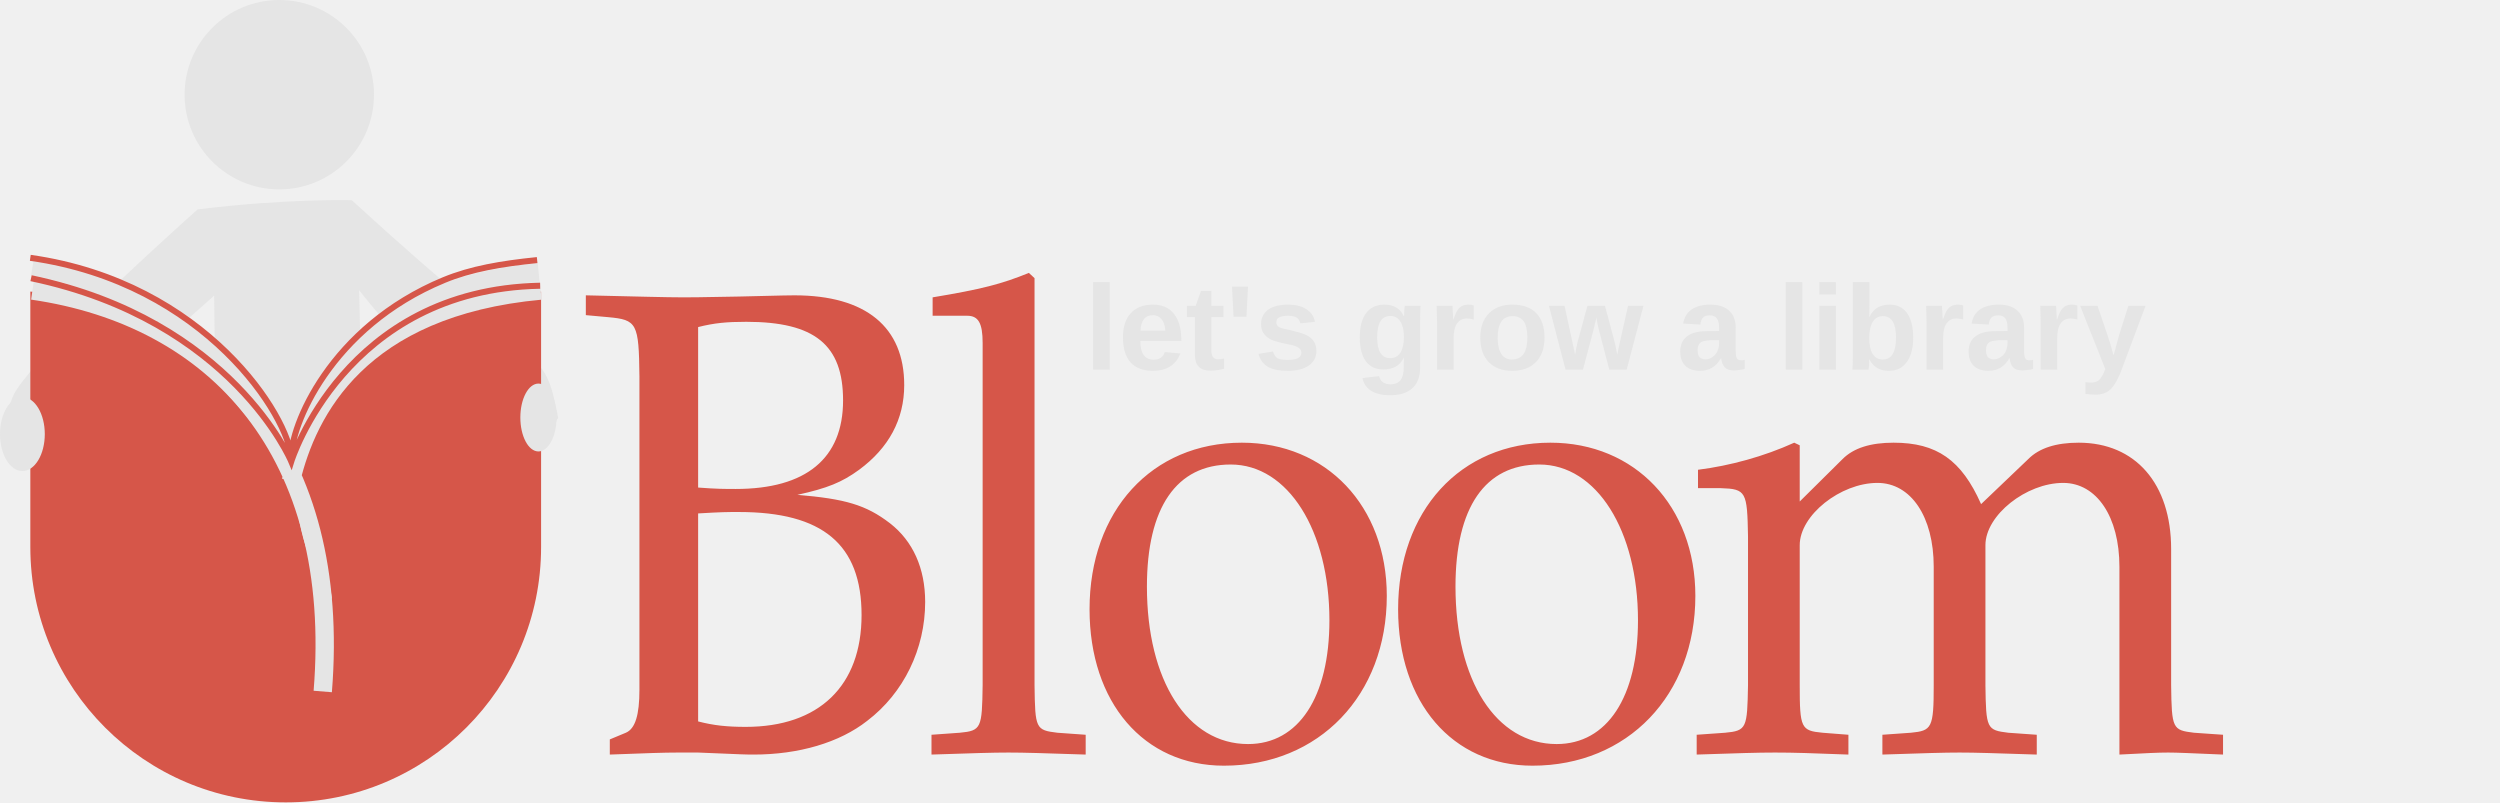
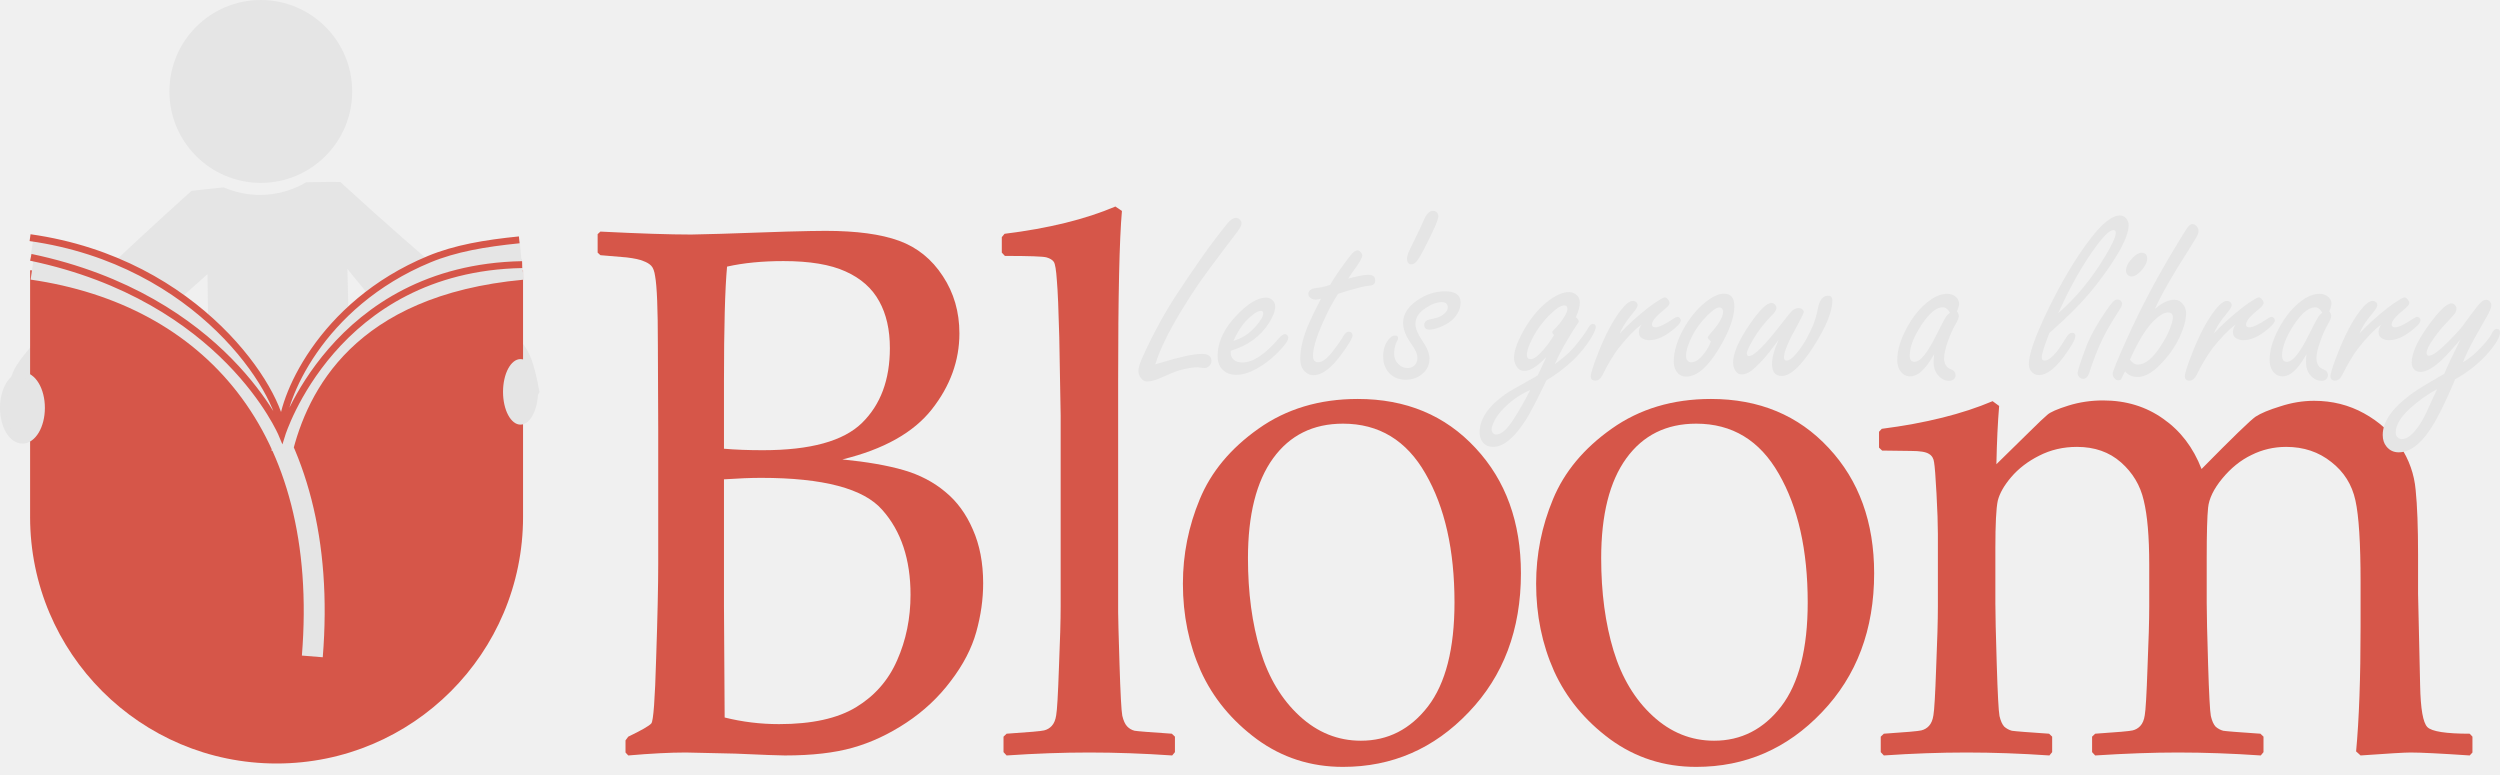
- <svg xmlns="http://www.w3.org/2000/svg" width="200" height="64.22" id="svg3436" version="1.1">
+ <svg xmlns="http://www.w3.org/2000/svg" width="1151.436" height="356.775" id="svg3436" version="1.1">
  <defs id="defs3438" />
-   <g id="layer1" transform="translate(-191.1321,-465.8722)">
-     <text xml:space="preserve" style="font-size:10.476px;font-style:normal;font-weight:normal;line-height:125%;letter-spacing:0px;word-spacing:0px;fill:#e5e5e5;fill-opacity:1;stroke:none;font-family:Sans" x="277.91" y="495.446" id="text4939-0-5-9-6-1-6-3-7">
-       <tspan id="tspan4941-7-9-0-5-7-3-0-4" x="277.91" y="495.446" style="font-size:9.654px;font-style:normal;font-variant:normal;font-weight:bold;font-stretch:normal;text-align:start;line-height:125%;writing-mode:lr-tb;text-anchor:start;fill:#e5e5e5;fill-opacity:1;stroke:none;font-family:Arial;-inkscape-font-specification:Arial Bold">let's grow a library</tspan>
-     </text>
-     <text xml:space="preserve" style="font-size:51.074px;font-style:normal;font-weight:normal;line-height:125%;letter-spacing:0px;word-spacing:0px;fill:#d65649;fill-opacity:1;stroke:none;font-family:Sans" x="244.978" y="508.334" id="text4484-8-0-2-7-9-2-4-9-9-2-0-7-0-4-6-3-0" transform="scale(0.9662789,1.034898)">
-       <tspan id="tspan4486-1-4-7-0-1-9-2-5-8-9-9-0-9-0-8-0-9" x="244.978" y="508.334" style="font-style:normal;font-variant:normal;font-weight:normal;font-stretch:normal;letter-spacing:-2.341px;fill:#d65649;fill-opacity:1;stroke:none;font-family:Palatino Linotype;-inkscape-font-specification:Palatino Linotype">Bloom</tspan>
-     </text>
-     <g id="g12117-48" transform="matrix(0.4827078,0,0,0.4827078,1516.36,-979.1691)">
-       <path style="fill:#e5e5e5;fill-opacity:1;stroke:none" d="m -2712.649,3028.315 c 14.901,-1.825 25.545,-1.52 25.545,-1.52 32.539,29.802 31.776,23.898 34.209,36.062 l -2.703,4.487 c -10.948,-0.608 -30.289,-25.648 -30.289,-25.648 l 1.216,51.09 -24.633,0 -0.608,-50.177 c -21.977,19.444 -28.901,26.559 -34.668,25.849 -1.19,-1.956 0.341,-6.517 1.244,-8.973 2.128,-5.793 30.687,-31.168 30.687,-31.168 z" id="path3103-2-6-5-2-4-1-3-2-0-3-3-4-9-8-8-4-8" />
-       <path style="fill:#d65649;fill-opacity:1;fill-rule:evenodd;stroke:#ffffff;stroke-width:0;stroke-miterlimit:4;stroke-dasharray:none" d="m -2740.377,3041.946 0,42.332 c 0,23.375 18.957,42.318 42.332,42.318 23.375,0 42.317,-18.943 42.317,-42.318 l 0,-42.332 c -23.375,0 -53.159,23.127 -34.645,51.005 -3.503,-23.375 -26.63,-51.005 -50.004,-51.005 z" id="path10-8-1-3-4-7-0-0-5-4-2-2-7-5-5-3-5-8-2-4-2" />
-       <path style="fill:#e5e5e5;fill-opacity:1;stroke:none" id="path3101-5-6-7-9-0-4-9-4-7-0-8-3-0-2-4-3-4" d="m -503.335,476.202 c 0,30.07 -24.377,54.447 -54.447,54.447 -30.07,0 -54.447,-24.377 -54.447,-54.447 0,-30.07 24.377,-54.447 54.447,-54.447 30.07,0 54.447,24.377 54.447,54.447 z" transform="matrix(0.2882449,0,0,0.2882449,-2538.339,2872.046)" />
-       <path style="fill:none;stroke:#e5e5e5;stroke-width:3.037;stroke-linecap:butt;stroke-linejoin:miter;stroke-miterlimit:4;stroke-opacity:1;stroke-dasharray:none" d="m -2655.79,3041.767 c -30.006,2.76 -38.642,19.911 -41.398,31.53 m 5.274,34.92 c 3.209,-39.598 -17.669,-62.05 -48.115,-66.449" id="path4441-5-7-9-8-3-0-0-5-5-2-7-8-2-45-5-3-5" />
-       <path style="fill:#e5e5e5;fill-opacity:1;fill-rule:nonzero;stroke:#e5e5e5;stroke-width:1;stroke-linecap:round;stroke-miterlimit:4;stroke-opacity:1;stroke-dasharray:none;stroke-dashoffset:0" id="path5011-0-8-51" d="m -3519,2522.031 c 0,3.107 -2.071,5.625 -4.625,5.625 -2.554,0 -4.625,-2.518 -4.625,-5.625 0,-3.107 2.071,-5.625 4.625,-5.625 2.554,0 4.625,2.518 4.625,5.625 z" transform="matrix(0.7242633,0,0,1,-189.6595,543.5293)" />
-       <path style="fill:#e5e5e5;fill-opacity:1;fill-rule:nonzero;stroke:#000000;stroke-width:1;stroke-linecap:round;stroke-miterlimit:4;stroke-opacity:0;stroke-dasharray:none;stroke-dashoffset:0" id="path5011-9-2-2-7" d="m -3519,2522.031 c 0,3.107 -2.071,5.625 -4.625,5.625 -2.554,0 -4.625,-2.518 -4.625,-5.625 0,-3.107 2.071,-5.625 4.625,-5.625 2.554,0 4.625,2.518 4.625,5.625 z" transform="matrix(0.6486487,0,0,1,-370.5719,540.7793)" />
-       <path style="fill:#000000;fill-opacity:0;stroke:#e5e5e5;stroke-width:3.037;stroke-linecap:butt;stroke-linejoin:miter;stroke-miterlimit:4;stroke-opacity:1;stroke-dasharray:none" d="m -2656.137,3038.745 c -30.006,2.76 -35.892,20.036 -41.398,31.53 m 0.774,0.545 c -10.774,-23.972 -33.854,-31.514 -43.24,-33.074" id="path4441-5-7-9-8-3-0-0-5-5-2-7-8-2-45-5-0-9-11" />
-       <path style="fill:none;stroke:#d65649;stroke-width:1px;stroke-linecap:butt;stroke-linejoin:miter;stroke-opacity:1" d="m -2656.382,3036.72 c -5.929,0.6 -10.973,1.461 -15.452,3.314 -18.848,7.797 -25.5,24.309 -25.298,29.561 -0.25,-6.75 -14.125,-29.125 -43.25,-33.25 m 0.125,3.375 c 33.375,7 43.125,30.375 43.125,30.375 0,0 8.875,-28.5 41.25,-29.125" id="path6055-8-52" />
+   <g id="layer1" transform="translate(508.086,-514.2046)">
+     <path d="m -231.563,631.736 -1.268,-1.188 0,-8.49 1.268,-1.189 q 27.11,1.358 41.854,1.358 5.549,0 43.915,-1.358 12.366,-0.339 17.915,-0.339 21.402,0 33.927,4.585 12.525,4.584 20.135,16.3 7.61,11.546 7.61,26.319 0,18.848 -12.683,34.978 -12.683,16.131 -41.22,23.092 17.122,1.698 28.22,4.924 11.098,3.226 19.183,10.018 8.085,6.622 12.683,17.319 4.756,10.697 4.756,24.79 0,11.037 -3.171,22.413 -3.171,11.377 -11.732,22.583 -8.402,11.207 -20.451,19.187 -12.049,7.98 -24.732,11.546 -12.524,3.566 -31.232,3.566 -3.805,0 -22.829,-0.849 -21.086,-0.51 -22.83,-0.51 -10.781,0 -26.476,1.359 l -1.268,-1.359 0,-5.603 1.268,-1.698 q 9.195,-4.415 10.622,-6.112 1.427,-1.698 2.22,-30.054 0.951,-28.356 0.951,-43.298 l 0,-62.315 -0.159,-38.544 q 0,-12.565 -0.318,-20.376 -0.318,-7.98 -0.951,-11.377 -0.475,-3.396 -1.744,-4.754 -1.268,-1.359 -3.646,-2.207 -2.22,-1.019 -7.769,-1.698 l -12.049,-1.019 z m 56.916,89.143 q 7.927,0.679 17.915,0.679 32.818,0 45.659,-12.565 12.842,-12.565 12.842,-34.469 0,-12.735 -4.915,-21.564 -4.915,-8.999 -15.537,-13.753 -10.463,-4.754 -28.537,-4.754 -14.744,0 -26,2.547 -1.427,15.281 -1.427,53.316 l 0,30.563 z m 0.318,123.782 q 12.208,3.056 25.049,3.056 22.671,0 35.512,-7.81 12.842,-7.811 18.866,-21.564 6.183,-13.923 6.183,-30.224 0,-24.451 -13,-39.053 -12.842,-14.772 -55.806,-14.772 -7.134,0 -17.122,0.679 l 0,57.901 0.318,51.788 z" style="font-style:normal;font-variant:normal;font-weight:normal;font-stretch:normal;font-size:medium;line-height:125%;font-family:'Palatino Linotype';-inkscape-font-specification:'Palatino Linotype';letter-spacing:-4.849px;word-spacing:0px;fill:#d65649;fill-opacity:1;stroke:none" id="path4913" />
+     <path d="m 5.634,609.323 3.012,2.038 q -1.744,19.527 -1.744,78.276 l 0,106.462 q 0,3.736 0.634,24.111 0.634,20.206 1.269,23.602 0.793,3.396 2.219,4.924 1.427,1.528 3.488,2.038 2.061,0.34 17.122,1.358 l 1.427,1.358 0,7.132 -1.268,1.528 q -19.817,-1.359 -38.208,-1.359 -18.232,0 -38.049,1.359 l -1.427,-1.528 0,-7.132 1.427,-1.358 q 15.378,-1.018 17.281,-1.528 2.061,-0.509 3.488,-2.038 1.585,-1.698 2.061,-4.924 0.634,-3.396 1.268,-21.904 0.793,-18.678 0.793,-28.186 l 0,-87.955 -0.634,-35.997 q -0.476,-18.847 -1.11,-26.148 -0.476,-7.302 -1.427,-8.66 -0.951,-1.358 -3.329,-2.037 -2.378,-0.679 -19.183,-0.679 l -1.427,-1.528 0,-7.132 1.268,-1.528 q 30.281,-3.736 51.049,-12.565 z" style="font-style:normal;font-variant:normal;font-weight:normal;font-stretch:normal;font-size:medium;line-height:125%;font-family:'Palatino Linotype';-inkscape-font-specification:'Palatino Linotype';letter-spacing:-4.849px;word-spacing:0px;fill:#d65649;fill-opacity:1;stroke:none" id="path4915" />
+     <path d="m 36.73,783.025 q 0,-20.206 7.768,-38.884 7.769,-18.847 26.951,-32.431 19.342,-13.754 45.818,-13.754 33.293,0 54.22,22.583 20.927,22.413 20.927,57.731 0,38.884 -24.098,64.013 -23.939,25.13 -57.867,25.13 -22.195,0 -39.635,-12.735 -17.439,-12.904 -25.842,-31.412 -8.244,-18.508 -8.244,-40.242 z m 29.963,-11.716 q 0,23.771 5.707,42.619 5.707,18.678 18.074,30.054 12.366,11.376 28.22,11.376 18.707,0 30.915,-15.791 12.208,-15.961 12.208,-47.883 0,-36.167 -13.318,-59.259 -13.159,-23.092 -38.049,-23.092 -20.61,0 -32.183,15.961 -11.574,15.961 -11.574,46.015 z m 48.037,-83.031 0,0 z m -2.378,182.701 0,0 z" style="font-style:normal;font-variant:normal;font-weight:normal;font-stretch:normal;font-size:medium;line-height:125%;font-family:'Palatino Linotype';-inkscape-font-specification:'Palatino Linotype';letter-spacing:-4.849px;word-spacing:0px;fill:#d65649;fill-opacity:1;stroke:none" id="path4917" />
+     <path d="m 199.414,783.025 q 0,-20.206 7.769,-38.884 7.768,-18.847 26.951,-32.431 19.342,-13.754 45.818,-13.754 33.293,0 54.22,22.583 20.927,22.413 20.927,57.731 0,38.884 -24.098,64.013 -23.939,25.13 -57.866,25.13 -22.195,0 -39.634,-12.735 -17.439,-12.904 -25.842,-31.412 -8.244,-18.508 -8.244,-40.242 z m 29.964,-11.716 q 0,23.771 5.707,42.619 5.707,18.678 18.073,30.054 12.366,11.376 28.22,11.376 18.708,0 30.915,-15.791 12.207,-15.961 12.207,-47.883 0,-36.167 -13.317,-59.259 -13.159,-23.092 -38.049,-23.092 -20.61,0 -32.183,15.961 -11.573,15.961 -11.573,46.015 z m 48.037,-83.031 0,0 z m -2.378,182.701 0,0 z" style="font-style:normal;font-variant:normal;font-weight:normal;font-stretch:normal;font-size:medium;line-height:125%;font-family:'Palatino Linotype';-inkscape-font-specification:'Palatino Linotype';letter-spacing:-4.849px;word-spacing:0px;fill:#d65649;fill-opacity:1;stroke:none" id="path4919" />
+     <path d="m 409.659,698.975 3.012,2.207 q -0.951,11.207 -1.268,26.828 l 15.061,-14.772 q 6.341,-6.282 8.402,-7.981 2.061,-1.868 9.671,-4.245 7.61,-2.377 16.013,-2.377 15.854,0 27.744,8.49 11.89,8.32 17.597,23.092 21.403,-21.734 24.891,-24.111 3.646,-2.377 11.415,-4.754 7.769,-2.547 15.537,-2.547 12.525,0 22.988,5.773 10.464,5.773 16.647,15.112 6.183,9.339 7.134,20.206 1.11,10.867 1.11,29.884 l 0,17.829 q 0,2.886 0.951,42.279 0.318,16.131 3.329,19.187 3.012,3.056 19.5,3.056 l 1.268,1.358 0,7.301 -1.268,1.359 q -20.135,-1.359 -27.269,-1.359 -3.963,0 -22.988,1.359 l -2.061,-1.868 q 2.061,-22.074 2.061,-57.561 l 0,-20.375 q 0,-26.998 -2.378,-37.695 -2.378,-10.867 -11.098,-17.659 -8.72,-6.962 -20.769,-6.962 -8.561,0 -16.012,3.736 -7.451,3.566 -13.476,10.867 -5.866,7.132 -6.5,13.414 -0.634,6.113 -0.634,22.753 l 0,21.225 q 0,7.471 0.634,28.016 0.634,20.545 1.268,23.942 0.792,3.396 2.22,4.924 1.585,1.359 3.488,1.868 2.061,0.34 17.122,1.358 l 1.427,1.358 0,7.132 -1.268,1.528 q -19.817,-1.359 -38.208,-1.359 -16.964,0 -38.049,1.359 l -1.427,-1.528 0,-7.132 1.427,-1.358 q 15.378,-1.018 17.281,-1.528 2.061,-0.509 3.488,-2.038 1.586,-1.698 2.061,-4.924 0.634,-3.396 1.268,-21.904 0.793,-18.678 0.793,-28.186 l 0,-19.357 q 0,-19.187 -2.537,-29.545 -2.378,-10.357 -10.463,-17.489 -8.086,-7.132 -20.293,-7.132 -9.512,0 -17.439,4.075 -7.768,3.905 -12.842,9.848 -4.915,5.773 -6.183,10.867 -1.11,5.094 -1.11,22.074 l 0,25.13 q 0,7.471 0.634,28.016 0.634,20.545 1.268,23.942 0.793,3.396 2.22,4.924 1.585,1.359 3.488,1.868 2.061,0.34 17.122,1.358 l 1.427,1.358 0,7.132 -1.268,1.528 q -19.817,-1.359 -38.208,-1.359 -18.232,0 -38.049,1.359 l -1.427,-1.528 0,-7.132 1.427,-1.358 q 15.378,-1.018 17.281,-1.528 2.061,-0.509 3.488,-2.038 1.586,-1.698 2.061,-4.924 0.634,-3.396 1.269,-21.904 0.793,-18.678 0.793,-28.186 l 0,-33.45 q 0,-6.792 -0.634,-18.508 -0.634,-11.716 -1.11,-14.433 -0.318,-2.717 -2.378,-3.905 -2.061,-1.359 -8.244,-1.359 l -13.317,-0.172 -1.427,-1.358 0,-7.301 1.268,-1.359 q 30.281,-3.905 51.049,-12.735 z" style="font-style:normal;font-variant:normal;font-weight:normal;font-stretch:normal;font-size:medium;line-height:125%;font-family:'Palatino Linotype';-inkscape-font-specification:'Palatino Linotype';letter-spacing:-4.849px;word-spacing:0px;fill:#d65649;fill-opacity:1;stroke:none" id="path4921" />
+     <path style="fill:#e5e5e5;fill-opacity:1;stroke:none" d="m -356.423,597.985 c -2.581,0 -6.334,0.055 -10.642,0.167 a 42.094,42.116 0 0 1 -21.271,5.832 42.094,42.116 0 0 1 -16.722,-3.484 c -4.722,0.454 -9.66,0.987 -14.796,1.616 0,0 -76.602,68.095 -82.31,83.64 -2.42,6.591 -6.528,18.833 -3.335,24.081 15.467,1.907 34.039,-17.187 92.984,-69.365 l 1.633,134.651 66.068,0 -3.263,-137.1 c 0,0 51.876,67.192 81.24,68.824 l 7.251,-12.04 c -6.525,-32.643 -4.478,-16.798 -91.754,-96.774 0,0 -1.783,-0.05 -5.084,-0.05 z" id="path4857" />
+     <path id="path4859" d="m -494.224,638.695 0,113.598 c 0,62.726 50.846,113.56 113.54,113.56 62.695,0 113.502,-50.834 113.502,-113.56 l 0,-113.598 c -62.694,0 -142.582,62.062 -92.922,136.874 -9.395,-62.726 -71.426,-136.874 -134.12,-136.874 z" style="fill:#d65649;fill-opacity:1;fill-rule:evenodd;stroke:#ffffff;stroke-width:0;stroke-miterlimit:4;stroke-dasharray:none" />
+     <path id="path4863" d="m -267.348,638.215 c -80.48,7.408 -103.644,53.431 -111.036,84.611 m 14.147,93.708 c 8.607,-106.263 -47.391,-166.513 -129.052,-178.319" style="fill:none;stroke:#e5e5e5;stroke-width:9.644;stroke-linecap:butt;stroke-linejoin:miter;stroke-miterlimit:4;stroke-dasharray:none;stroke-opacity:1" />
+     <ellipse ry="15.095" rx="8.984" cy="702.065" cx="-497.75" id="ellipse4865" style="fill:#e5e5e5;fill-opacity:1;fill-rule:nonzero;stroke:#e5e5e5;stroke-width:2.703;stroke-linecap:round;stroke-miterlimit:4;stroke-dasharray:none;stroke-dashoffset:0;stroke-opacity:1" />
+     <ellipse ry="15.095" rx="8.046" cy="694.686" cx="-268.358" id="ellipse4867" style="fill:#e5e5e5;fill-opacity:1;fill-rule:nonzero;stroke:#000000;stroke-width:2.558;stroke-linecap:round;stroke-miterlimit:4;stroke-dasharray:none;stroke-dashoffset:0;stroke-opacity:0" />
+     <path id="path4869" d="m -268.279,630.106 c -80.48,7.408 -96.268,53.766 -111.036,84.61 m 2.076,1.462 c -28.896,-64.329 -90.803,-84.568 -115.976,-88.756" style="fill:#000000;fill-opacity:0;stroke:#e5e5e5;stroke-width:9.644;stroke-linecap:butt;stroke-linejoin:miter;stroke-miterlimit:4;stroke-dasharray:none;stroke-opacity:1" />
+     <path id="path4871" d="m -268.935,624.671 c -15.902,1.61 -29.43,3.92 -41.445,8.893 -50.552,20.922 -68.395,65.235 -67.853,79.328 -0.67,-18.114 -37.885,-78.157 -116.003,-89.227 m 0.335,9.057 c 89.517,18.785 115.668,81.512 115.668,81.512 0,0 23.804,-76.481 110.639,-78.158" style="fill:none;stroke:#d65649;stroke-width:3.176px;stroke-linecap:butt;stroke-linejoin:miter;stroke-opacity:1" />
+     <ellipse style="fill:#e5e5e5;fill-opacity:1;stroke:none;stroke-width:3.069;stroke-miterlimit:4;stroke-dasharray:none;stroke-opacity:1" id="circle5750" cx="-387.971" cy="556.32" rx="42.094" ry="42.116" />
+     <g transform="matrix(3.175773,0,0,3.175773,-87.34134,116.4707)" id="text4939-0-5-9-6-1-6-3-7-2-0" style="font-style:normal;font-variant:normal;font-weight:normal;font-stretch:normal;font-size:40.598px;line-height:125%;font-family:'Freestyle Script';-inkscape-font-specification:'Freestyle Script';letter-spacing:0px;word-spacing:0px;fill:#e5e5e5;fill-opacity:1;stroke:none">
+       <path id="path4960" style="font-style:normal;font-variant:normal;font-weight:normal;font-stretch:normal;font-size:37.415px;line-height:125%;font-family:'Freestyle Script';-inkscape-font-specification:'Freestyle Script';text-align:start;writing-mode:lr-tb;text-anchor:start;fill:#e5e5e5;fill-opacity:1;stroke:none" d="m 35.061,178.084 q 0.493,-0.146 0.731,-0.219 4.22,-1.297 6.047,-1.297 1.37,0 1.37,1.023 0,0.402 -0.311,0.713 -0.311,0.311 -0.694,0.311 -0.183,0 -0.53,-0.055 -0.292,-0.055 -0.475,-0.055 -1.078,0 -2.832,0.493 -0.639,0.201 -2.466,1.023 -1.224,0.548 -2.01,0.548 -0.566,0 -0.932,-0.53 -0.347,-0.493 -0.347,-1.041 0,-0.676 0.749,-2.284 2.284,-4.969 4.896,-8.915 3.745,-5.663 5.81,-8.312 0.566,-0.712 1.133,-1.443 0.895,-1.206 1.553,-1.206 0.329,0 0.585,0.256 0.237,0.256 0.237,0.53 0,0.402 -0.621,1.242 -0.128,0.164 -1.516,1.991 -2.594,3.416 -3.873,5.225 -1.261,1.809 -2.704,4.184 -2.832,4.659 -3.8,7.819 z" />
+       <path id="path4962" style="font-style:normal;font-variant:normal;font-weight:normal;font-stretch:normal;font-size:37.415px;line-height:125%;font-family:'Freestyle Script';-inkscape-font-specification:'Freestyle Script';text-align:start;writing-mode:lr-tb;text-anchor:start;fill:#e5e5e5;fill-opacity:1;stroke:none" d="m 46.004,176.111 0,0.329 q 0,0.402 0.201,0.694 0.457,0.676 1.498,0.676 2.284,0 5.28,-3.508 0.53,-0.603 0.895,-0.603 0.201,0 0.365,0.201 0.11,0.146 0.11,0.274 0,0.713 -1.754,2.412 -1.37,1.334 -2.923,2.174 -1.553,0.84 -2.887,0.84 -1.37,0 -2.156,-0.95 -0.53,-0.658 -0.53,-1.79 0,-3.087 2.905,-6.047 2.357,-2.412 4.111,-2.412 0.475,0 0.859,0.292 0.475,0.384 0.475,1.005 0,0.968 -0.895,2.375 -1.845,2.923 -5.554,4.037 z m 0.402,-1.425 q 1.279,-0.438 2.01,-0.987 1.279,-0.987 2.028,-2.229 0.274,-0.438 0.274,-0.786 0,-0.365 -0.347,-0.365 -0.475,0 -1.352,0.713 -1.571,1.261 -2.612,3.654 z" />
+       <path id="path4964" style="font-style:normal;font-variant:normal;font-weight:normal;font-stretch:normal;font-size:37.415px;line-height:125%;font-family:'Freestyle Script';-inkscape-font-specification:'Freestyle Script';text-align:start;writing-mode:lr-tb;text-anchor:start;fill:#e5e5e5;fill-opacity:1;stroke:none" d="m 61.569,167.853 q -1.187,1.845 -2.192,4.129 -1.443,3.252 -1.443,4.86 0,0.457 0.183,0.694 0.201,0.237 0.585,0.237 0.913,0 2.211,-1.717 0.822,-1.06 1.462,-2.119 0.347,-0.603 0.749,-0.603 0.237,0 0.402,0.164 0.146,0.164 0.146,0.329 0,0.676 -1.772,3.014 -2.119,2.813 -3.873,2.813 -0.932,0 -1.553,-0.859 -0.384,-0.548 -0.384,-1.553 0,-2.211 1.279,-5.152 0.311,-0.731 1.717,-3.526 -0.493,0.128 -0.749,0.128 -0.384,0 -0.676,-0.183 -0.402,-0.256 -0.402,-0.639 0,-0.457 0.53,-0.731 0.146,-0.073 1.352,-0.237 0.438,-0.073 1.279,-0.347 0.639,-1.151 2.083,-3.124 0.804,-1.096 1.114,-1.425 0.438,-0.457 0.767,-0.457 0.237,0 0.475,0.256 0.219,0.237 0.219,0.475 0,0.475 -1.023,1.882 -0.676,0.913 -1.005,1.48 2.028,-0.548 2.905,-0.548 1.005,0 1.005,0.84 0,0.42 -0.347,0.621 -0.183,0.11 -0.95,0.183 -0.311,-0.018 -2.759,0.694 -0.676,0.201 -1.334,0.42 z" />
+       <path id="path4966" style="font-style:normal;font-variant:normal;font-weight:normal;font-stretch:normal;font-size:37.415px;line-height:125%;font-family:'Freestyle Script';-inkscape-font-specification:'Freestyle Script';text-align:start;writing-mode:lr-tb;text-anchor:start;fill:#e5e5e5;fill-opacity:1;stroke:none" d="m 75.344,155.814 q 0.256,0 0.457,0.146 0.311,0.237 0.311,0.639 0,0.786 -2.174,4.951 -0.767,1.462 -1.169,1.79 -0.292,0.237 -0.566,0.237 -0.639,0 -0.639,-0.859 0,-0.53 0.658,-1.79 1.589,-3.252 1.717,-3.599 0.585,-1.516 1.407,-1.516 z" />
+       <path id="path4968" style="font-style:normal;font-variant:normal;font-weight:normal;font-stretch:normal;font-size:37.415px;line-height:125%;font-family:'Freestyle Script';-inkscape-font-specification:'Freestyle Script';text-align:start;writing-mode:lr-tb;text-anchor:start;fill:#e5e5e5;fill-opacity:1;stroke:none" d="m 77.08,167.488 q 1.133,0 1.699,0.402 0.566,0.402 0.566,1.224 0,1.078 -0.804,2.083 -0.767,0.95 -2.302,1.535 -0.84,0.311 -1.407,0.311 -0.767,0 -0.767,-0.676 0,-0.457 0.438,-0.694 0.11,-0.055 1.242,-0.311 0.676,-0.146 1.242,-0.639 0.493,-0.42 0.493,-0.913 0,-0.384 -0.219,-0.566 -0.219,-0.183 -0.658,-0.183 -1.06,0 -2.338,0.859 -1.48,0.968 -1.48,2.302 0,0.95 0.968,2.375 1.078,1.553 1.078,2.631 0,1.608 -1.425,2.521 -0.877,0.566 -1.991,0.566 -1.754,0 -2.667,-1.261 -0.639,-0.895 -0.639,-2.119 0,-1.425 0.731,-2.393 0.475,-0.639 0.987,-0.639 0.457,0 0.457,0.365 0,0.146 -0.164,0.438 -0.42,0.786 -0.42,1.845 0,0.895 0.639,1.516 0.566,0.548 1.297,0.548 0.712,0 1.114,-0.475 0.329,-0.402 0.329,-1.023 0,-0.767 -0.877,-1.991 -1.206,-1.681 -1.206,-3.051 0,-1.827 1.991,-3.234 1.937,-1.352 4.092,-1.352 z" />
+       <path id="path4970" style="font-style:normal;font-variant:normal;font-weight:normal;font-stretch:normal;font-size:37.415px;line-height:125%;font-family:'Freestyle Script';-inkscape-font-specification:'Freestyle Script';text-align:start;writing-mode:lr-tb;text-anchor:start;fill:#e5e5e5;fill-opacity:1;stroke:none" d="m 93.01,178.047 q 1.955,-1.425 2.905,-2.594 1.407,-1.699 1.991,-2.759 0.292,-0.475 0.603,-0.475 0.438,0 0.438,0.42 0,0.493 -0.694,1.644 -2.156,3.508 -6.467,6.12 -2.01,4.202 -2.96,5.7 -2.521,3.946 -4.75,3.946 -1.169,0 -1.681,-0.913 -0.292,-0.53 -0.292,-1.206 0,-2.868 3.69,-5.499 0.585,-0.438 4.732,-2.74 0.804,-1.699 1.242,-2.667 -1.918,2.01 -3.179,2.01 -0.786,0 -1.224,-0.804 -0.274,-0.53 -0.274,-1.096 0,-1.315 1.078,-3.38 1.535,-2.978 3.69,-4.713 1.809,-1.443 3.197,-1.443 0.712,0 1.224,0.53 0.347,0.347 0.347,1.023 0,0.84 -0.566,2.083 0.42,0.402 0.42,0.603 0,0.128 -0.183,0.365 -0.493,0.676 -1.589,2.539 -0.968,1.626 -1.699,3.307 z m -0.128,-4.22 q -0.256,-0.274 -0.256,-0.384 0,-0.164 0.274,-0.42 0.913,-0.877 1.48,-1.827 0.457,-0.749 0.457,-1.169 0,-0.493 -0.457,-0.493 -0.786,0 -2.247,1.498 -1.736,1.772 -2.704,3.964 -0.475,1.096 -0.475,1.681 0,0.329 0.146,0.493 0.146,0.164 0.42,0.164 0.639,0 1.79,-1.315 0.731,-0.84 1.242,-1.644 0.347,-0.53 0.329,-0.548 z m -3.453,7.984 q -2.412,1.023 -4.257,3.106 -0.859,0.968 -1.224,2.046 -0.11,0.329 -0.11,0.548 0,0.237 0.11,0.42 0.201,0.329 0.566,0.329 1.133,0 2.649,-2.43 1.315,-2.101 2.265,-4.019 z" />
+       <path id="path4972" style="font-style:normal;font-variant:normal;font-weight:normal;font-stretch:normal;font-size:37.415px;line-height:125%;font-family:'Freestyle Script';-inkscape-font-specification:'Freestyle Script';text-align:start;writing-mode:lr-tb;text-anchor:start;fill:#e5e5e5;fill-opacity:1;stroke:none" d="m 102.419,173.608 q 1.79,-1.918 4.129,-3.745 0.84,-0.658 1.79,-1.224 0.475,-0.274 0.603,-0.274 0.274,0 0.548,0.402 0.164,0.219 0.164,0.402 0,0.329 -0.694,0.895 -1.863,1.48 -1.863,2.229 0,0.42 0.475,0.42 0.786,0 2.704,-1.297 0.329,-0.219 0.548,-0.219 0.146,0 0.292,0.146 0.164,0.164 0.164,0.347 0,0.548 -1.535,1.681 -1.608,1.206 -3.051,1.206 -0.585,0 -1.078,-0.311 -0.42,-0.256 -0.42,-0.913 0,-0.457 0.384,-1.041 -1.443,1.023 -3.398,3.508 -1.133,1.535 -2.247,3.782 -0.42,0.84 -1.041,0.84 -0.676,0 -0.676,-0.639 0,-0.621 1.06,-3.325 1.571,-4.019 3.288,-6.23 1.06,-1.37 1.772,-1.37 0.237,0 0.438,0.146 0.237,0.183 0.237,0.457 0,0.274 -0.365,0.767 -0.073,0.091 -0.968,1.224 -0.822,1.078 -1.261,2.137 z" />
+       <path id="path4974" style="font-style:normal;font-variant:normal;font-weight:normal;font-stretch:normal;font-size:37.415px;line-height:125%;font-family:'Freestyle Script';-inkscape-font-specification:'Freestyle Script';text-align:start;writing-mode:lr-tb;text-anchor:start;fill:#e5e5e5;fill-opacity:1;stroke:none" d="m 117.546,167.835 q 1.498,0 1.498,1.827 0,2.43 -2.247,6.157 -2.448,4.037 -4.732,4.037 -1.06,0 -1.553,-0.987 -0.256,-0.493 -0.256,-1.187 0,-2.338 1.608,-5.079 1.498,-2.539 3.526,-3.946 1.187,-0.822 2.156,-0.822 z m -1.9,6.906 q -0.457,-0.365 -0.457,-0.566 0,-0.146 0.585,-0.804 1.644,-1.845 1.644,-2.978 0,-0.146 -0.091,-0.292 -0.146,-0.274 -0.457,-0.274 -0.585,0 -1.717,1.133 -1.462,1.462 -2.229,3.014 -0.895,1.772 -0.895,2.941 0,0.311 0.164,0.548 0.237,0.329 0.603,0.329 0.877,0 1.882,-1.315 0.438,-0.548 0.712,-1.133 0.274,-0.585 0.256,-0.603 z" />
+       <path id="path4976" style="font-style:normal;font-variant:normal;font-weight:normal;font-stretch:normal;font-size:37.415px;line-height:125%;font-family:'Freestyle Script';-inkscape-font-specification:'Freestyle Script';text-align:start;writing-mode:lr-tb;text-anchor:start;fill:#e5e5e5;fill-opacity:1;stroke:none" d="m 125.475,174.521 q -1.571,2.119 -2.32,2.923 -0.932,1.005 -1.608,1.535 -0.767,0.566 -1.425,0.566 -0.639,0 -0.987,-0.639 -0.274,-0.493 -0.274,-1.096 0,-1.991 2.375,-5.481 2.156,-3.161 3.197,-3.161 0.256,0 0.493,0.237 0.219,0.219 0.219,0.512 0,0.402 -0.713,1.114 -1.516,1.498 -2.631,3.38 -0.95,1.608 -0.95,2.101 0,0.365 0.329,0.365 1.096,0 4.75,-4.75 1.187,-1.535 1.443,-1.772 0.475,-0.438 0.968,-0.438 0.329,0 0.566,0.183 0.201,0.183 0.201,0.384 0,0.219 -0.877,1.845 -1.991,3.508 -1.991,4.732 0,0.475 0.384,0.475 0.658,0 1.809,-1.516 1.096,-1.425 2.028,-3.617 0.402,-0.95 0.712,-2.503 0.365,-1.772 1.462,-1.772 0.621,0 0.621,0.694 0,2.393 -2.667,6.577 -2.777,4.366 -4.677,4.366 -1.407,0 -1.407,-1.736 0,-1.425 0.968,-3.508 z" />
+       <path id="path4978" style="font-style:normal;font-variant:normal;font-weight:normal;font-stretch:normal;font-size:37.415px;line-height:125%;font-family:'Freestyle Script';-inkscape-font-specification:'Freestyle Script';text-align:start;writing-mode:lr-tb;text-anchor:start;fill:#e5e5e5;fill-opacity:1;stroke:none" d="m 148.019,176.604 q -0.603,1.06 -1.187,1.79 -1.151,1.425 -2.284,1.425 -0.987,0 -1.535,-0.932 -0.347,-0.603 -0.347,-1.425 0,-2.028 1.279,-4.476 1.425,-2.722 3.435,-4.184 1.315,-0.95 2.539,-0.95 0.767,0 1.279,0.475 0.438,0.42 0.438,0.95 0,0.402 -0.311,1.114 0.274,0.384 0.274,0.676 0,0.384 -0.512,1.261 -0.53,0.895 -1.06,2.375 -0.566,1.571 -0.566,2.521 0,0.767 0.457,1.261 0.128,0.128 0.749,0.42 0.457,0.219 0.457,0.767 0,0.347 -0.256,0.566 -0.274,0.237 -0.639,0.237 -0.987,0 -1.699,-0.877 -0.585,-0.712 -0.585,-1.79 0,-0.365 0.073,-1.206 z m 2.284,-6.011 q -0.219,-0.402 -0.475,-0.585 -0.256,-0.201 -0.548,-0.201 -1.388,0 -3.014,2.43 -1.79,2.686 -1.79,4.549 0,0.457 0.164,0.694 0.183,0.237 0.53,0.237 0.877,0 2.046,-1.863 0.658,-1.023 1.626,-3.014 0.639,-1.297 0.932,-1.717 0.146,-0.219 0.53,-0.53 z" />
+       <path id="path4980" style="font-style:normal;font-variant:normal;font-weight:normal;font-stretch:normal;font-size:37.415px;line-height:125%;font-family:'Freestyle Script';-inkscape-font-specification:'Freestyle Script';text-align:start;writing-mode:lr-tb;text-anchor:start;fill:#e5e5e5;fill-opacity:1;stroke:none" d="m 164.716,173.553 q -0.548,1.425 -0.822,2.302 -0.274,0.877 -0.274,1.224 0,0.457 0.438,0.457 0.658,0 1.699,-1.242 0.493,-0.603 1.462,-2.174 0.384,-0.621 0.804,-0.621 0.475,0 0.475,0.457 0,0.786 -1.809,3.179 -1.882,2.503 -3.489,2.503 -0.694,0 -1.133,-0.585 -0.311,-0.42 -0.311,-1.023 0,-1.023 0.621,-2.832 0.621,-1.809 1.845,-4.403 3.142,-6.595 6.412,-10.87 2.612,-3.435 4.33,-3.435 0.548,0 0.895,0.42 0.365,0.42 0.365,0.968 0,2.558 -4.567,8.513 -2.046,2.649 -4.896,5.298 -0.749,0.694 -2.046,1.863 z m 1.297,-2.905 q 3.8,-3.252 6.796,-8.221 1.553,-2.576 1.553,-3.416 0,-0.402 -0.347,-0.402 -1.005,0 -3.654,4.001 -2.192,3.288 -4.348,8.038 z" />
+       <path id="path4982" style="font-style:normal;font-variant:normal;font-weight:normal;font-stretch:normal;font-size:37.415px;line-height:125%;font-family:'Freestyle Script';-inkscape-font-specification:'Freestyle Script';text-align:start;writing-mode:lr-tb;text-anchor:start;fill:#e5e5e5;fill-opacity:1;stroke:none" d="m 174.618,168.675 q 0.311,0 0.512,0.237 0.146,0.201 0.146,0.402 0,0.329 -0.53,1.096 -1.9,2.941 -2.704,4.841 -0.859,1.955 -1.516,4.019 -0.292,0.913 -0.913,0.913 -0.365,0 -0.585,-0.292 -0.201,-0.237 -0.201,-0.512 0,-0.548 1.169,-3.654 0.913,-2.448 2.96,-5.408 0.658,-0.968 0.987,-1.297 0.329,-0.347 0.676,-0.347 z m 3.471,-6.778 q 0.822,0 0.822,0.84 0,0.767 -0.804,1.699 -0.767,0.895 -1.48,0.895 -0.347,0 -0.566,-0.256 -0.219,-0.237 -0.219,-0.585 0,-0.877 0.968,-1.863 0.713,-0.731 1.279,-0.731 z" />
+       <path id="path4984" style="font-style:normal;font-variant:normal;font-weight:normal;font-stretch:normal;font-size:37.415px;line-height:125%;font-family:'Freestyle Script';-inkscape-font-specification:'Freestyle Script';text-align:start;writing-mode:lr-tb;text-anchor:start;fill:#e5e5e5;fill-opacity:1;stroke:none" d="m 180.044,170.027 q 1.553,-1.315 2.795,-1.315 0.767,0 1.261,0.639 0.457,0.566 0.457,1.315 0,1.425 -0.932,3.453 -1.041,2.247 -3.014,4.184 -1.626,1.608 -3.106,1.608 -0.548,0 -1.005,-0.201 -0.438,-0.201 -0.786,-0.603 -0.146,0.256 -0.183,0.329 -0.311,0.676 -0.42,0.822 -0.128,0.146 -0.384,0.146 -0.329,0 -0.621,-0.384 -0.201,-0.256 -0.201,-0.548 0,-0.512 2.101,-5.17 2.941,-6.504 6.814,-12.934 1.571,-2.631 1.918,-3.087 0.384,-0.548 0.712,-0.548 0.402,0 0.712,0.402 0.201,0.256 0.201,0.603 0,0.384 -0.347,0.968 -0.073,0.128 -1.151,1.882 -3.307,5.115 -4.823,8.44 z m -3.636,7.362 q 0.274,0.365 0.548,0.548 0.292,0.183 0.603,0.183 1.589,0 3.362,-2.759 0.822,-1.242 1.297,-2.466 0.42,-1.096 0.42,-1.626 0,-0.365 -0.164,-0.53 -0.164,-0.183 -0.512,-0.183 -0.84,0 -2.028,1.151 -1.187,1.133 -2.338,3.27 -0.548,1.023 -0.95,1.918 -0.237,0.493 -0.237,0.493 z" />
+       <path id="path4986" style="font-style:normal;font-variant:normal;font-weight:normal;font-stretch:normal;font-size:37.415px;line-height:125%;font-family:'Freestyle Script';-inkscape-font-specification:'Freestyle Script';text-align:start;writing-mode:lr-tb;text-anchor:start;fill:#e5e5e5;fill-opacity:1;stroke:none" d="m 188.576,173.608 q 1.79,-1.918 4.129,-3.745 0.84,-0.658 1.79,-1.224 0.475,-0.274 0.603,-0.274 0.274,0 0.548,0.402 0.164,0.219 0.164,0.402 0,0.329 -0.694,0.895 -1.863,1.48 -1.863,2.229 0,0.42 0.475,0.42 0.786,0 2.704,-1.297 0.329,-0.219 0.548,-0.219 0.146,0 0.292,0.146 0.164,0.164 0.164,0.347 0,0.548 -1.535,1.681 -1.608,1.206 -3.051,1.206 -0.585,0 -1.078,-0.311 -0.42,-0.256 -0.42,-0.913 0,-0.457 0.384,-1.041 -1.443,1.023 -3.398,3.508 -1.133,1.535 -2.247,3.782 -0.42,0.84 -1.041,0.84 -0.676,0 -0.676,-0.639 0,-0.621 1.06,-3.325 1.571,-4.019 3.288,-6.23 1.06,-1.37 1.772,-1.37 0.237,0 0.438,0.146 0.237,0.183 0.237,0.457 0,0.274 -0.365,0.767 -0.073,0.091 -0.968,1.224 -0.822,1.078 -1.261,2.137 z" />
+       <path id="path4988" style="font-style:normal;font-variant:normal;font-weight:normal;font-stretch:normal;font-size:37.415px;line-height:125%;font-family:'Freestyle Script';-inkscape-font-specification:'Freestyle Script';text-align:start;writing-mode:lr-tb;text-anchor:start;fill:#e5e5e5;fill-opacity:1;stroke:none" d="m 202.022,176.604 q -0.603,1.06 -1.187,1.79 -1.151,1.425 -2.284,1.425 -0.987,0 -1.535,-0.932 -0.347,-0.603 -0.347,-1.425 0,-2.028 1.279,-4.476 1.425,-2.722 3.435,-4.184 1.315,-0.95 2.539,-0.95 0.767,0 1.279,0.475 0.438,0.42 0.438,0.95 0,0.402 -0.311,1.114 0.274,0.384 0.274,0.676 0,0.384 -0.512,1.261 -0.53,0.895 -1.06,2.375 -0.566,1.571 -0.566,2.521 0,0.767 0.457,1.261 0.128,0.128 0.749,0.42 0.457,0.219 0.457,0.767 0,0.347 -0.256,0.566 -0.274,0.237 -0.639,0.237 -0.987,0 -1.699,-0.877 -0.585,-0.712 -0.585,-1.79 0,-0.365 0.073,-1.206 z m 2.284,-6.011 q -0.219,-0.402 -0.475,-0.585 -0.256,-0.201 -0.548,-0.201 -1.388,0 -3.014,2.43 -1.79,2.686 -1.79,4.549 0,0.457 0.164,0.694 0.183,0.237 0.53,0.237 0.877,0 2.046,-1.863 0.658,-1.023 1.626,-3.014 0.639,-1.297 0.932,-1.717 0.146,-0.219 0.53,-0.53 z" />
+       <path id="path4990" style="font-style:normal;font-variant:normal;font-weight:normal;font-stretch:normal;font-size:37.415px;line-height:125%;font-family:'Freestyle Script';-inkscape-font-specification:'Freestyle Script';text-align:start;writing-mode:lr-tb;text-anchor:start;fill:#e5e5e5;fill-opacity:1;stroke:none" d="m 209.695,173.608 q 1.79,-1.918 4.129,-3.745 0.84,-0.658 1.79,-1.224 0.475,-0.274 0.603,-0.274 0.274,0 0.548,0.402 0.164,0.219 0.164,0.402 0,0.329 -0.694,0.895 -1.863,1.48 -1.863,2.229 0,0.42 0.475,0.42 0.786,0 2.704,-1.297 0.329,-0.219 0.548,-0.219 0.146,0 0.292,0.146 0.164,0.164 0.164,0.347 0,0.548 -1.535,1.681 -1.608,1.206 -3.051,1.206 -0.585,0 -1.078,-0.311 -0.42,-0.256 -0.42,-0.913 0,-0.457 0.384,-1.041 -1.443,1.023 -3.398,3.508 -1.133,1.535 -2.247,3.782 -0.42,0.84 -1.041,0.84 -0.676,0 -0.676,-0.639 0,-0.621 1.06,-3.325 1.571,-4.019 3.288,-6.23 1.06,-1.37 1.772,-1.37 0.237,0 0.438,0.146 0.237,0.183 0.237,0.457 0,0.274 -0.365,0.767 -0.073,0.091 -0.968,1.224 -0.822,1.078 -1.261,2.137 z" />
+       <path id="path4992" style="font-style:normal;font-variant:normal;font-weight:normal;font-stretch:normal;font-size:37.415px;line-height:125%;font-family:'Freestyle Script';-inkscape-font-specification:'Freestyle Script';text-align:start;writing-mode:lr-tb;text-anchor:start;fill:#e5e5e5;fill-opacity:1;stroke:none" d="m 224.328,174.503 q -1.626,1.918 -2.594,2.85 -1.918,1.827 -3.197,1.827 -0.621,0 -0.987,-0.457 -0.274,-0.365 -0.274,-0.913 0,-1.973 2.338,-5.243 2.375,-3.325 3.435,-3.325 0.292,0 0.512,0.256 0.201,0.201 0.201,0.475 0,0.402 -0.219,0.713 -0.201,0.292 -1.187,1.334 -1.041,1.078 -1.918,2.338 -1.005,1.425 -1.005,2.083 0,0.384 0.365,0.384 0.731,0 2.74,-1.991 1.261,-1.261 1.973,-2.119 0.146,-0.183 1.279,-1.736 1.023,-1.37 1.261,-1.626 0.548,-0.639 1.023,-0.639 0.292,0 0.53,0.256 0.219,0.237 0.219,0.548 0,0.53 -0.731,1.772 -0.877,1.516 -1.608,2.832 -1.151,2.046 -1.772,3.654 1.169,-0.676 2.137,-1.662 1.644,-1.644 2.01,-2.448 0.347,-0.731 0.712,-0.731 0.512,0 0.512,0.512 0,0.968 -1.644,2.887 -1.973,2.302 -4.86,3.91 -1.535,3.69 -2.905,6.12 -2.558,4.476 -5.28,4.476 -1.114,0 -1.79,-0.859 -0.53,-0.658 -0.53,-1.662 0,-2.85 4.001,-5.828 1.169,-0.877 3.471,-2.192 0.932,-0.53 1.462,-0.859 0.329,-0.84 1.005,-2.229 0.749,-1.498 1.315,-2.704 z m -3.361,7.18 q -1.937,0.987 -3.964,2.813 -2.046,1.882 -2.046,3.508 0,0.347 0.201,0.585 0.274,0.329 0.712,0.329 1.37,0 3.033,-2.868 0.274,-0.475 1.498,-3.161 0.256,-0.548 0.566,-1.206 z" />
    </g>
  </g>
</svg>
